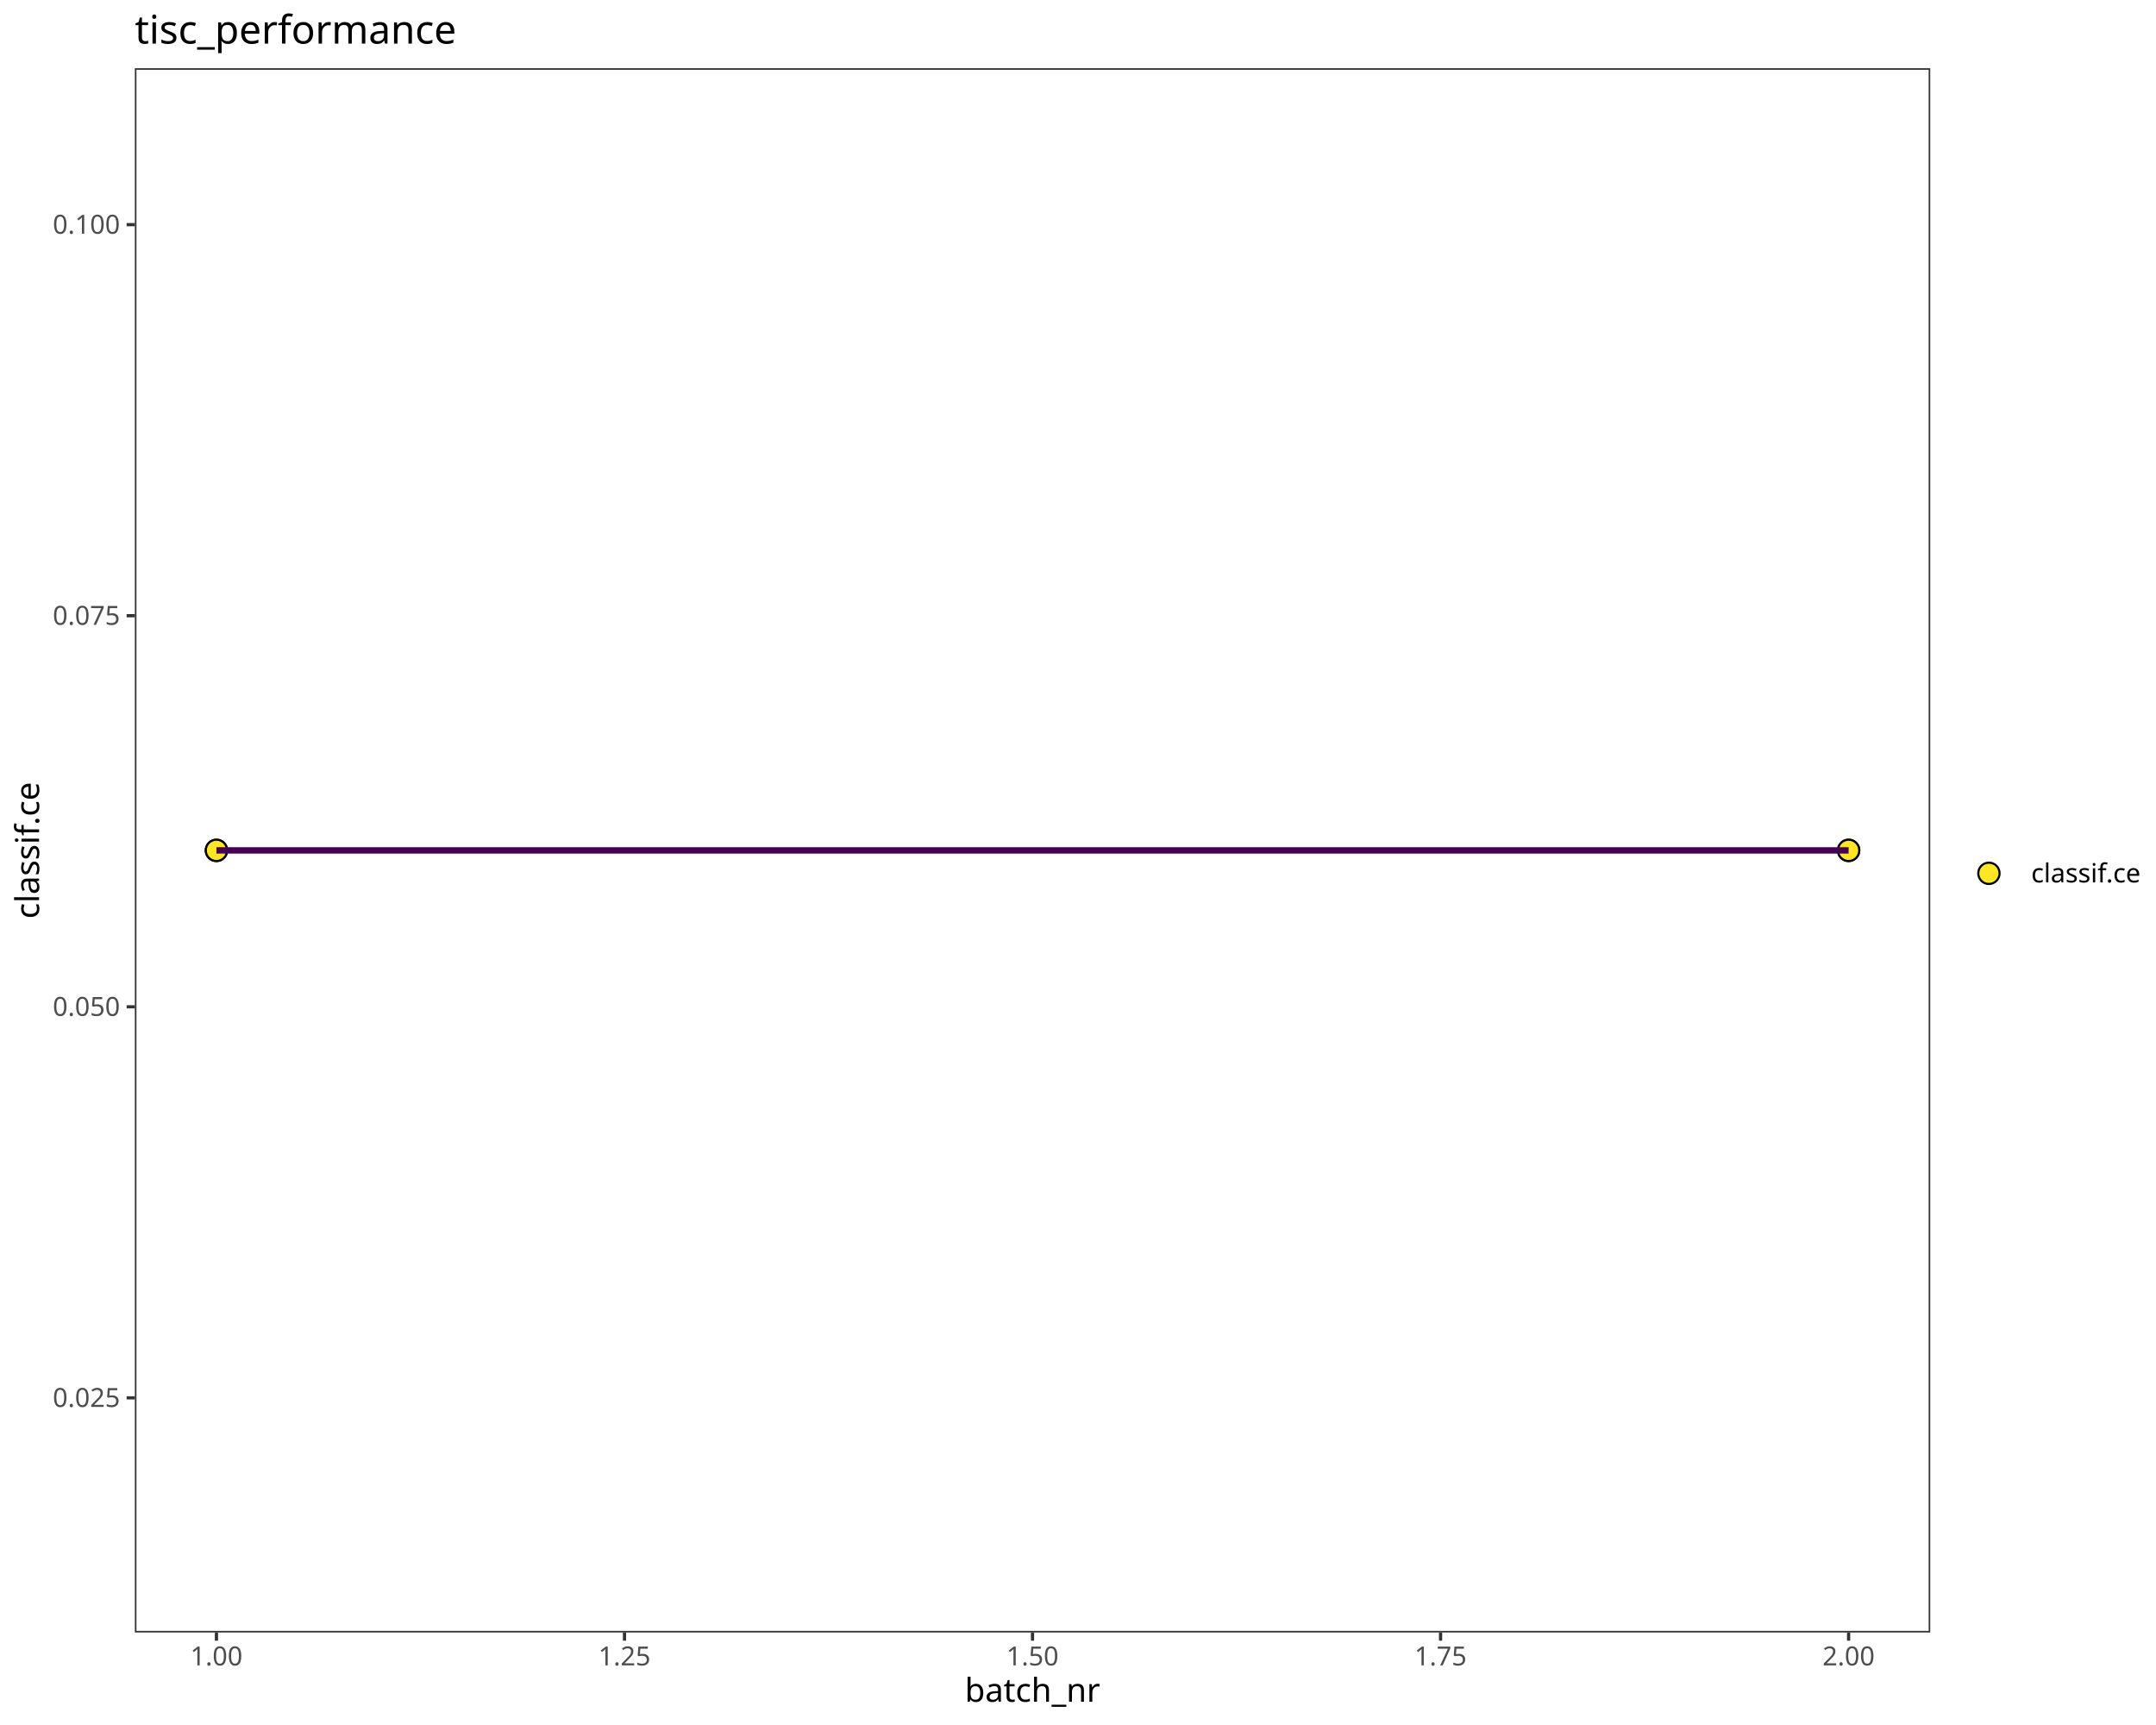
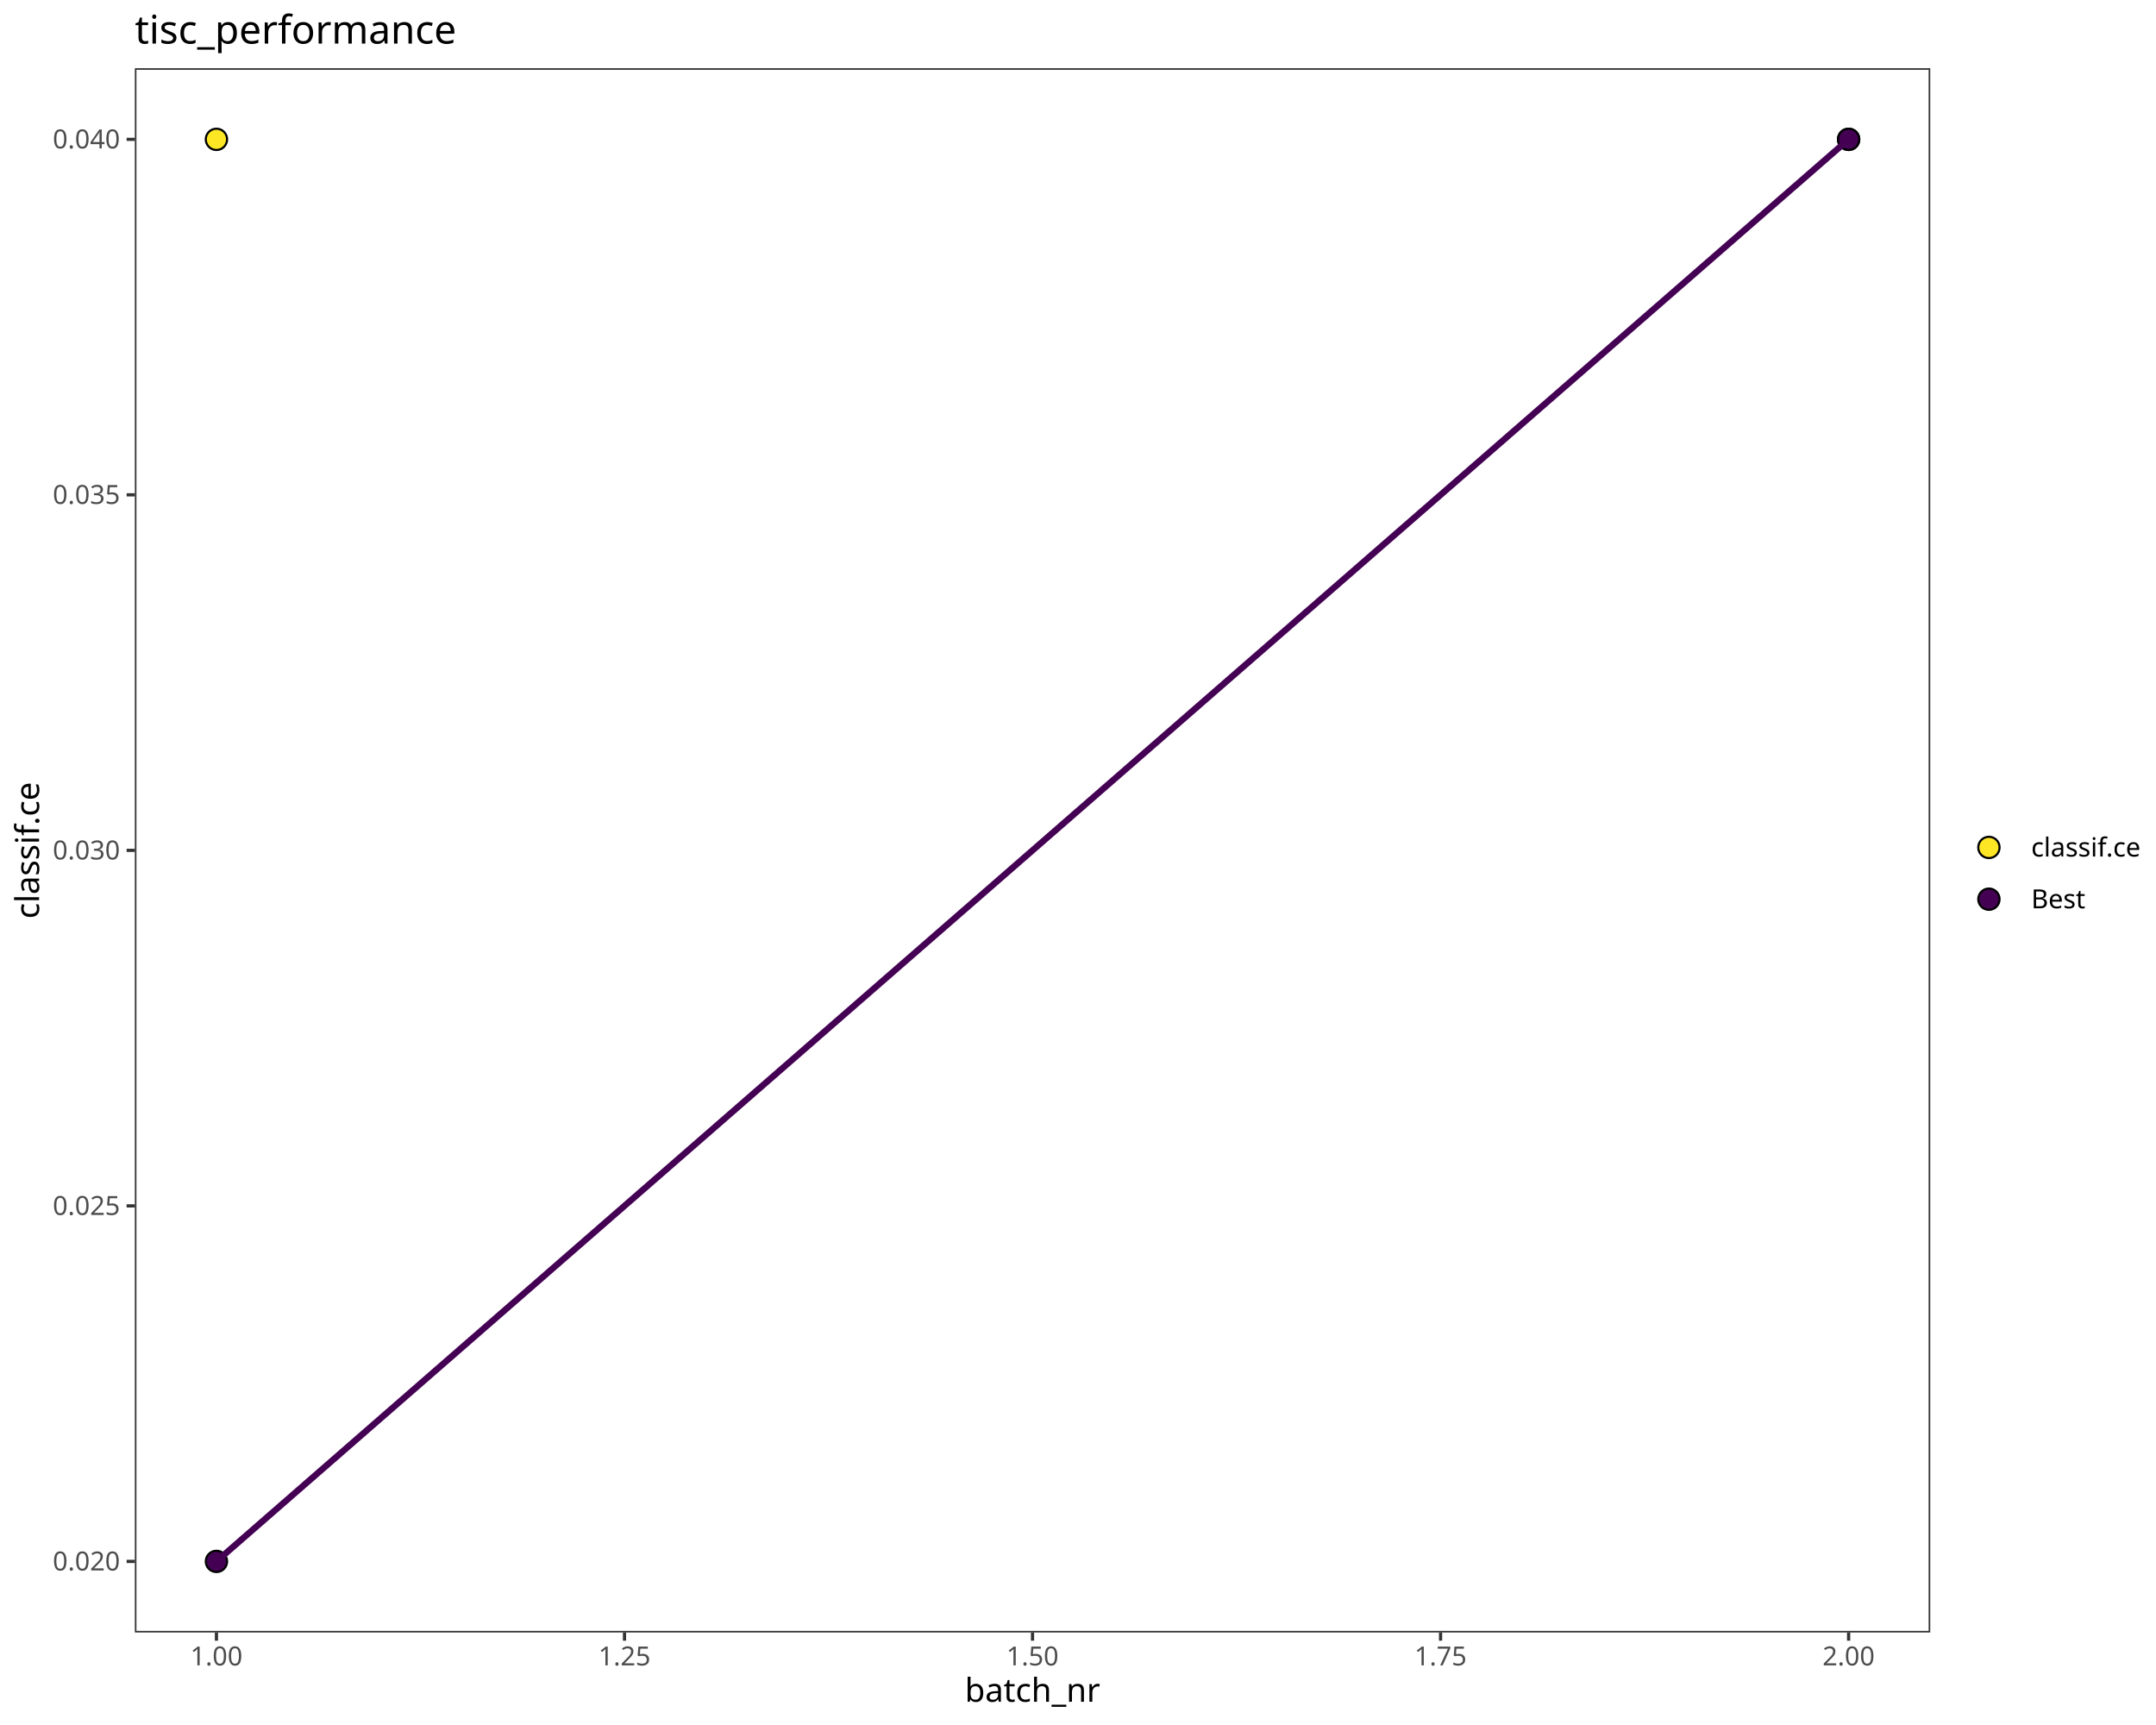
<svg xmlns="http://www.w3.org/2000/svg" class="svglite" data-engine-version="2.0" width="720.00pt" height="576.00pt" viewBox="0 0 720.00 576.00">
  <defs>
    <style type="text/css">
    .svglite line, .svglite polyline, .svglite polygon, .svglite path, .svglite rect, .svglite circle {
      fill: none;
      stroke: #000000;
      stroke-linecap: round;
      stroke-linejoin: round;
      stroke-miterlimit: 10.00;
    }
  </style>
  </defs>
  <rect width="100%" height="100%" style="stroke: none; fill: #FFFFFF;" />
  <defs>
    <clipPath id="cpMC4wMHw3MjAuMDB8MC4wMHw1NzYuMDA=">
      <rect x="0.00" y="0.00" width="720.00" height="576.00" />
    </clipPath>
  </defs>
  <g clip-path="url(#cpMC4wMHw3MjAuMDB8MC4wMHw1NzYuMDA=)">
    <rect x="0.00" y="0.00" width="720.00" height="576.00" style="stroke-width: 1.07; stroke: #FFFFFF; fill: #FFFFFF;" />
  </g>
  <defs>
    <clipPath id="cpNDUuMDN8NjQ0LjYwfDIyLjc4fDU0NS4xMQ==">
      <rect x="45.03" y="22.78" width="599.58" height="522.33" />
    </clipPath>
  </defs>
  <g clip-path="url(#cpNDUuMDN8NjQ0LjYwfDIyLjc4fDU0NS4xMQ==)">
    <rect x="45.03" y="22.78" width="599.58" height="522.33" style="stroke-width: 1.07; stroke: none; fill: #FFFFFF;" />
-     <circle cx="72.28" cy="283.95" r="3.56" style="stroke-width: 0.71; fill: #FDE725;" />
-     <circle cx="72.28" cy="283.95" r="3.56" style="stroke-width: 0.71; fill: #FDE725;" />
-     <circle cx="617.35" cy="283.95" r="3.56" style="stroke-width: 0.71; fill: #FDE725;" />
-     <circle cx="617.35" cy="283.95" r="3.56" style="stroke-width: 0.71; fill: #FDE725;" />
-     <polyline points="72.28,283.95 72.28,283.95 617.35,283.95 617.35,283.95 " style="stroke-width: 2.13; stroke: #440154; stroke-linecap: butt;" />
+     <circle cx="72.28" cy="521.37" r="3.56" style="stroke-width: 0.71; fill: #440154;" />
+     <circle cx="72.28" cy="46.53" r="3.56" style="stroke-width: 0.71; fill: #FDE725;" />
+     <circle cx="617.35" cy="46.53" r="3.56" style="stroke-width: 0.71; fill: #440154;" />
+     <circle cx="617.35" cy="46.53" r="3.56" style="stroke-width: 0.71; fill: #440154;" />
+     <polyline points="72.28,521.37 617.35,46.53 617.35,46.53 " style="stroke-width: 2.13; stroke: #440154; stroke-linecap: butt;" />
    <rect x="45.03" y="22.78" width="599.58" height="522.33" style="stroke-width: 1.07; stroke: #333333;" />
  </g>
  <g clip-path="url(#cpMC4wMHw3MjAuMDB8MC4wMHw1NzYuMDA=)">
-     <text x="40.10" y="469.79" text-anchor="end" style="font-size: 8.80px; fill: #4D4D4D; font-family: sans;" textLength="22.02px" lengthAdjust="spacingAndGlyphs">0.025</text>
-     <text x="40.10" y="339.21" text-anchor="end" style="font-size: 8.80px; fill: #4D4D4D; font-family: sans;" textLength="22.02px" lengthAdjust="spacingAndGlyphs">0.050</text>
-     <text x="40.10" y="208.63" text-anchor="end" style="font-size: 8.80px; fill: #4D4D4D; font-family: sans;" textLength="22.02px" lengthAdjust="spacingAndGlyphs">0.075</text>
-     <text x="40.10" y="78.04" text-anchor="end" style="font-size: 8.80px; fill: #4D4D4D; font-family: sans;" textLength="22.02px" lengthAdjust="spacingAndGlyphs">0.100</text>
-     <polyline points="42.29,466.76 45.03,466.76 " style="stroke-width: 1.07; stroke: #333333; stroke-linecap: butt;" />
-     <polyline points="42.29,336.18 45.03,336.18 " style="stroke-width: 1.07; stroke: #333333; stroke-linecap: butt;" />
-     <polyline points="42.29,205.60 45.03,205.60 " style="stroke-width: 1.07; stroke: #333333; stroke-linecap: butt;" />
-     <polyline points="42.29,75.02 45.03,75.02 " style="stroke-width: 1.07; stroke: #333333; stroke-linecap: butt;" />
+     <text x="40.10" y="524.40" text-anchor="end" style="font-size: 8.80px; fill: #4D4D4D; font-family: sans;" textLength="22.02px" lengthAdjust="spacingAndGlyphs">0.020</text>
+     <text x="40.10" y="405.69" text-anchor="end" style="font-size: 8.80px; fill: #4D4D4D; font-family: sans;" textLength="22.02px" lengthAdjust="spacingAndGlyphs">0.025</text>
+     <text x="40.10" y="286.98" text-anchor="end" style="font-size: 8.80px; fill: #4D4D4D; font-family: sans;" textLength="22.02px" lengthAdjust="spacingAndGlyphs">0.030</text>
+     <text x="40.10" y="168.26" text-anchor="end" style="font-size: 8.80px; fill: #4D4D4D; font-family: sans;" textLength="22.02px" lengthAdjust="spacingAndGlyphs">0.035</text>
+     <text x="40.10" y="49.55" text-anchor="end" style="font-size: 8.80px; fill: #4D4D4D; font-family: sans;" textLength="22.02px" lengthAdjust="spacingAndGlyphs">0.040</text>
+     <polyline points="42.29,521.37 45.03,521.37 " style="stroke-width: 1.07; stroke: #333333; stroke-linecap: butt;" />
+     <polyline points="42.29,402.66 45.03,402.66 " style="stroke-width: 1.07; stroke: #333333; stroke-linecap: butt;" />
+     <polyline points="42.29,283.95 45.03,283.95 " style="stroke-width: 1.07; stroke: #333333; stroke-linecap: butt;" />
+     <polyline points="42.29,165.24 45.03,165.24 " style="stroke-width: 1.07; stroke: #333333; stroke-linecap: butt;" />
+     <polyline points="42.29,46.53 45.03,46.53 " style="stroke-width: 1.07; stroke: #333333; stroke-linecap: butt;" />
    <polyline points="72.28,547.85 72.28,545.11 " style="stroke-width: 1.07; stroke: #333333; stroke-linecap: butt;" />
    <polyline points="208.55,547.85 208.55,545.11 " style="stroke-width: 1.07; stroke: #333333; stroke-linecap: butt;" />
    <polyline points="344.81,547.85 344.81,545.11 " style="stroke-width: 1.07; stroke: #333333; stroke-linecap: butt;" />
    <polyline points="481.08,547.85 481.08,545.11 " style="stroke-width: 1.07; stroke: #333333; stroke-linecap: butt;" />
    <polyline points="617.35,547.85 617.35,545.11 " style="stroke-width: 1.07; stroke: #333333; stroke-linecap: butt;" />
    <text x="72.28" y="556.10" text-anchor="middle" style="font-size: 8.80px; fill: #4D4D4D; font-family: sans;" textLength="17.13px" lengthAdjust="spacingAndGlyphs">1.00</text>
    <text x="208.55" y="556.10" text-anchor="middle" style="font-size: 8.80px; fill: #4D4D4D; font-family: sans;" textLength="17.13px" lengthAdjust="spacingAndGlyphs">1.25</text>
    <text x="344.81" y="556.10" text-anchor="middle" style="font-size: 8.80px; fill: #4D4D4D; font-family: sans;" textLength="17.13px" lengthAdjust="spacingAndGlyphs">1.50</text>
    <text x="481.08" y="556.10" text-anchor="middle" style="font-size: 8.80px; fill: #4D4D4D; font-family: sans;" textLength="17.13px" lengthAdjust="spacingAndGlyphs">1.75</text>
    <text x="617.35" y="556.10" text-anchor="middle" style="font-size: 8.80px; fill: #4D4D4D; font-family: sans;" textLength="17.13px" lengthAdjust="spacingAndGlyphs">2.00</text>
    <text x="344.81" y="568.24" text-anchor="middle" style="font-size: 11.00px; font-family: sans;" textLength="42.81px" lengthAdjust="spacingAndGlyphs">batch_nr</text>
    <text transform="translate(13.05,283.95) rotate(-90)" text-anchor="middle" style="font-size: 11.00px; font-family: sans;" textLength="45.25px" lengthAdjust="spacingAndGlyphs">classif.ce</text>
-     <rect x="655.56" y="267.64" width="58.96" height="32.61" style="stroke-width: 1.07; stroke: none; fill: #FFFFFF;" />
-     <rect x="655.56" y="282.97" width="17.28" height="17.28" style="stroke-width: 1.07; stroke: none; fill: #FFFFFF;" />
-     <circle cx="664.20" cy="291.61" r="3.56" style="stroke-width: 0.71; fill: #FDE725;" />
-     <text x="678.32" y="294.64" style="font-size: 8.80px; font-family: sans;" textLength="36.20px" lengthAdjust="spacingAndGlyphs">classif.ce</text>
+     <rect x="655.56" y="259.00" width="58.96" height="49.89" style="stroke-width: 1.07; stroke: none; fill: #FFFFFF;" />
+     <rect x="655.56" y="274.33" width="17.28" height="17.28" style="stroke-width: 1.07; stroke: none; fill: #FFFFFF;" />
+     <circle cx="664.20" cy="282.97" r="3.56" style="stroke-width: 0.71; fill: #FDE725;" />
+     <rect x="655.56" y="291.61" width="17.28" height="17.28" style="stroke-width: 1.07; stroke: none; fill: #FFFFFF;" />
+     <circle cx="664.20" cy="300.25" r="3.56" style="stroke-width: 0.71; fill: #440154;" />
+     <text x="678.32" y="286.00" style="font-size: 8.80px; font-family: sans;" textLength="36.20px" lengthAdjust="spacingAndGlyphs">classif.ce</text>
+     <text x="678.32" y="303.28" style="font-size: 8.80px; font-family: sans;" textLength="17.61px" lengthAdjust="spacingAndGlyphs">Best</text>
    <text x="45.03" y="14.56" style="font-size: 13.20px; font-family: sans;" textLength="101.27px" lengthAdjust="spacingAndGlyphs">tisc_performance</text>
  </g>
</svg>
